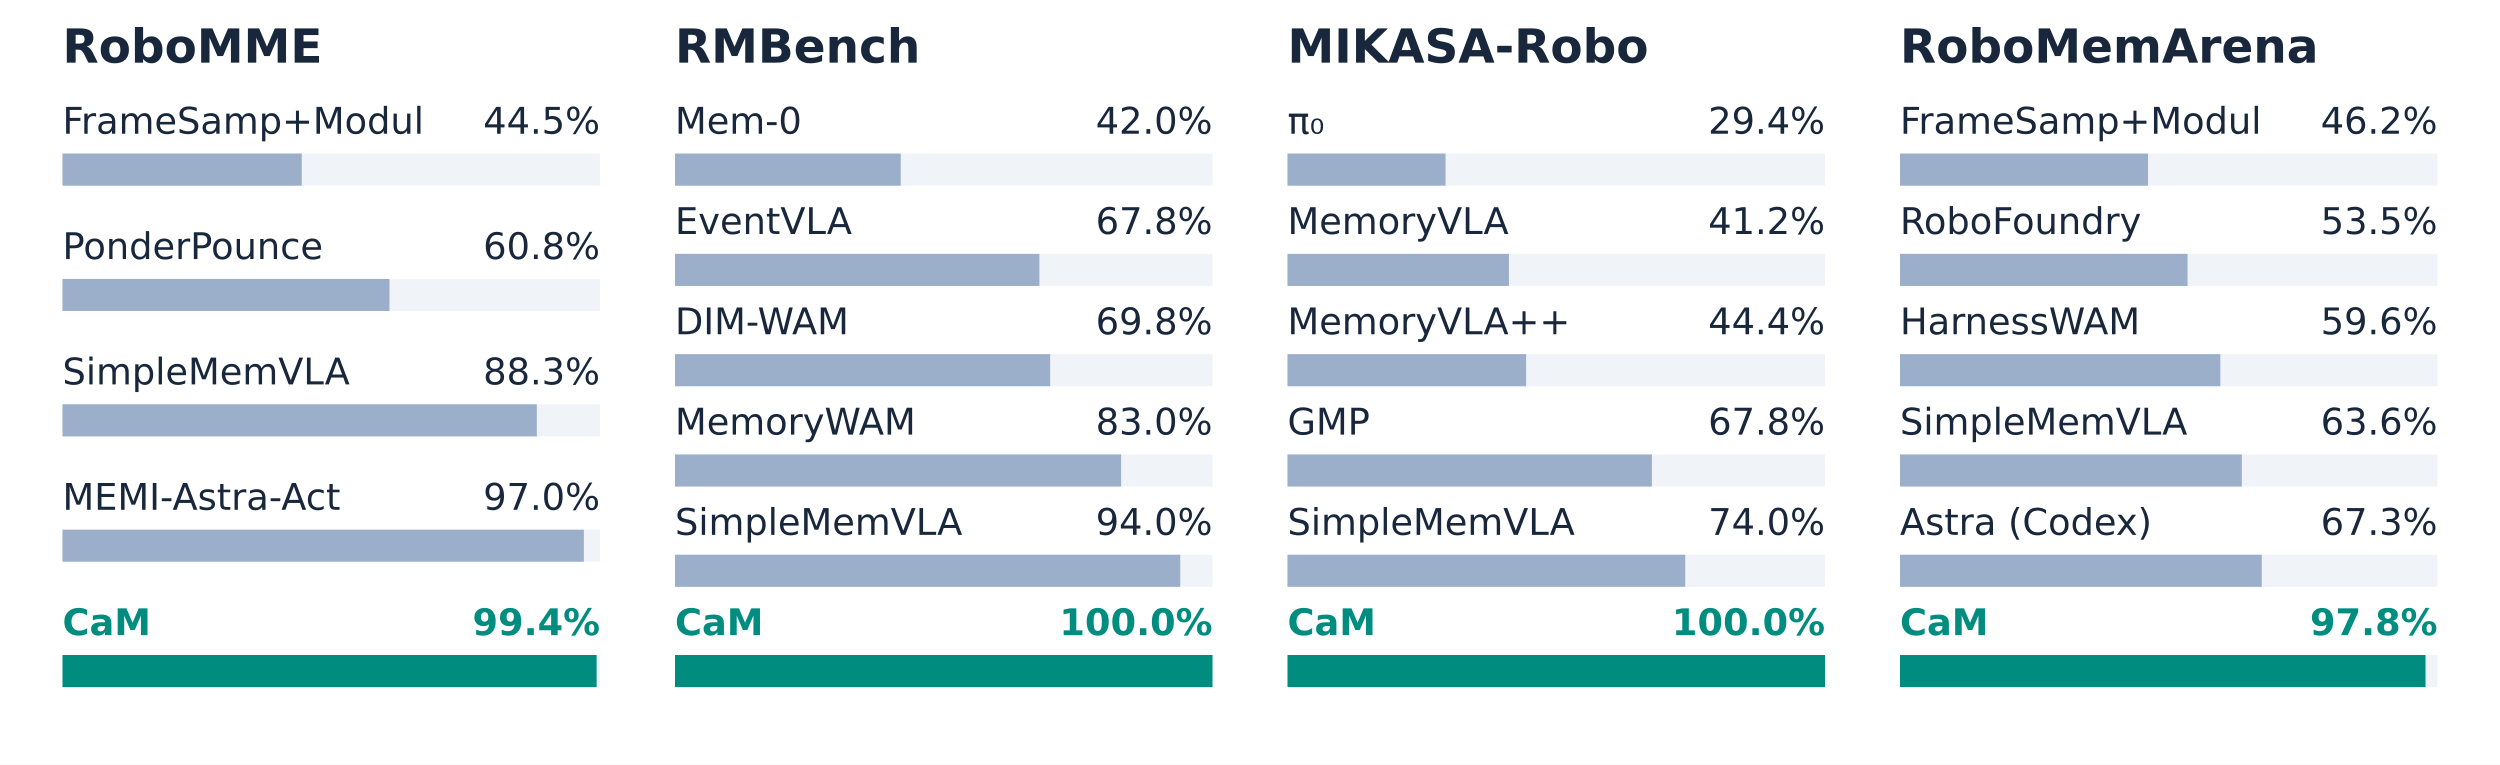
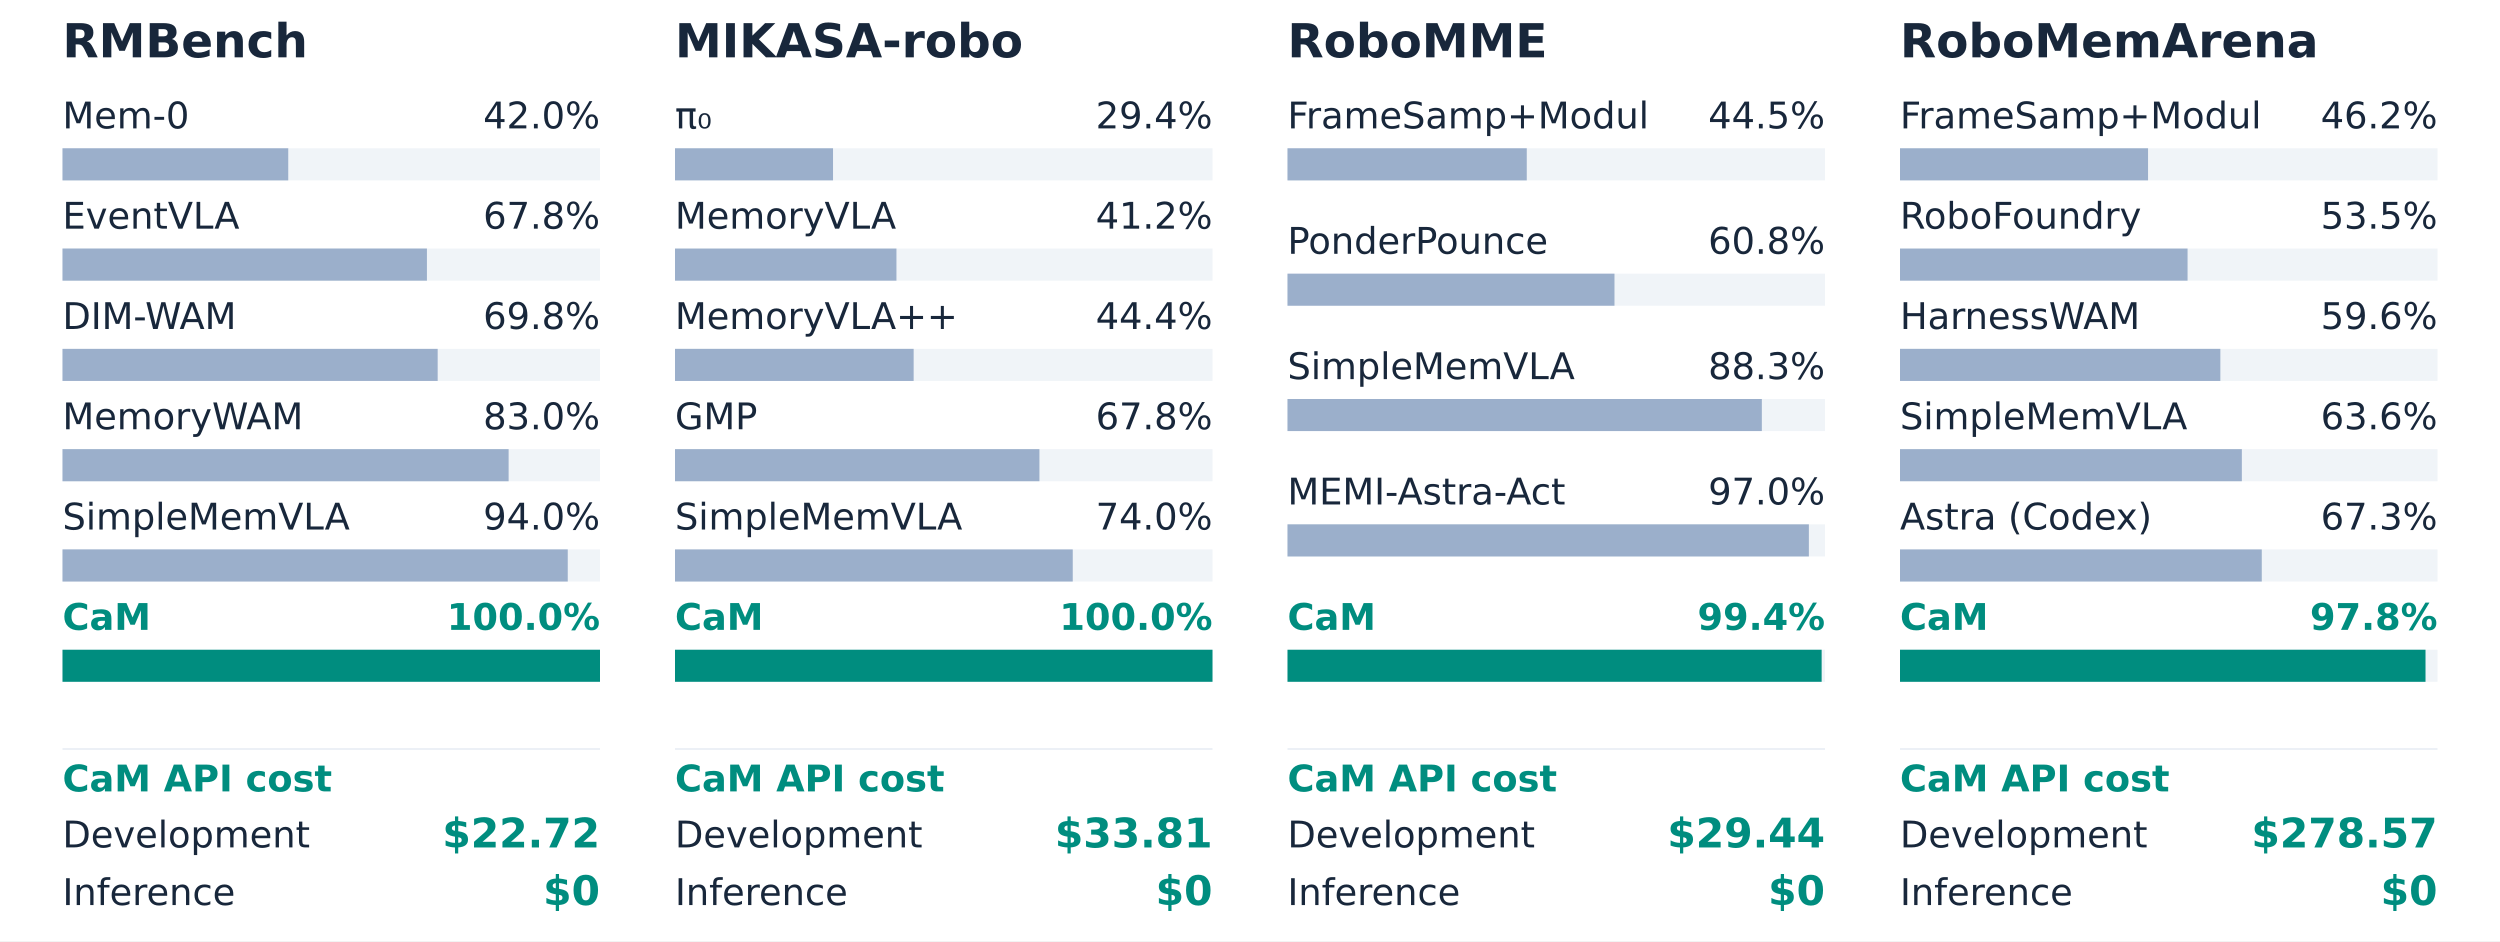
- <svg xmlns="http://www.w3.org/2000/svg" width="1224pt" height="374.4pt" viewBox="0 0 1224 374.4" version="1.1">
+ <svg xmlns="http://www.w3.org/2000/svg" width="1224pt" height="460.8pt" viewBox="0 0 1224 460.8" version="1.1">
  <defs>
    <style type="text/css">*{stroke-linejoin: round; stroke-linecap: butt}</style>
  </defs>
  <g id="figure_1">
    <g id="patch_1">
-       <path d="M 0 374.4 L 1224 374.4 L 1224 0 L 0 0 z " style="fill: #ffffff" />
+       <path d="M 0 460.8 L 1224 460.8 L 1224 0 L 0 0 z " style="fill: #ffffff" />
    </g>
    <g id="axes_1">
      <g id="patch_2">
-         <path d="M 30.6 90.899 L 293.76 90.899 L 293.76 75.187 L 30.6 75.187 z " clip-path="url(#p5bf6a9f2eb)" style="fill: #f0f4f8" />
+         <path d="M 30.6 88.307 L 293.76 88.307 L 293.76 72.595 L 30.6 72.595 z " clip-path="url(#p07fe029b68)" style="fill: #f0f4f8" />
      </g>
      <g id="patch_3">
-         <path d="M 30.6 152.276 L 293.76 152.276 L 293.76 136.564 L 30.6 136.564 z " clip-path="url(#p5bf6a9f2eb)" style="fill: #f0f4f8" />
+         <path d="M 30.6 137.409 L 293.76 137.409 L 293.76 121.697 L 30.6 121.697 z " clip-path="url(#p07fe029b68)" style="fill: #f0f4f8" />
      </g>
      <g id="patch_4">
-         <path d="M 30.6 213.654 L 293.76 213.654 L 293.76 197.941 L 30.6 197.941 z " clip-path="url(#p5bf6a9f2eb)" style="fill: #f0f4f8" />
+         <path d="M 30.6 186.511 L 293.76 186.511 L 293.76 170.798 L 30.6 170.798 z " clip-path="url(#p07fe029b68)" style="fill: #f0f4f8" />
      </g>
      <g id="patch_5">
-         <path d="M 30.6 275.031 L 293.76 275.031 L 293.76 259.318 L 30.6 259.318 z " clip-path="url(#p5bf6a9f2eb)" style="fill: #f0f4f8" />
+         <path d="M 30.6 235.612 L 293.76 235.612 L 293.76 219.9 L 30.6 219.9 z " clip-path="url(#p07fe029b68)" style="fill: #f0f4f8" />
      </g>
      <g id="patch_6">
-         <path d="M 30.6 336.408 L 293.76 336.408 L 293.76 320.695 L 30.6 320.695 z " clip-path="url(#p5bf6a9f2eb)" style="fill: #f0f4f8" />
+         <path d="M 30.6 284.714 L 293.76 284.714 L 293.76 269.001 L 30.6 269.001 z " clip-path="url(#p07fe029b68)" style="fill: #f0f4f8" />
      </g>
      <g id="patch_7">
-         <path d="M 30.6 90.899 L 147.744 90.899 L 147.744 75.187 L 30.6 75.187 z " clip-path="url(#p5bf6a9f2eb)" style="fill: #9bafcb" />
+         <path d="M 30.6 333.816 L 293.76 333.816 L 293.76 318.103 L 30.6 318.103 z " clip-path="url(#p07fe029b68)" style="fill: #f0f4f8" />
      </g>
      <g id="patch_8">
-         <path d="M 30.6 152.276 L 190.688 152.276 L 190.688 136.564 L 30.6 136.564 z " clip-path="url(#p5bf6a9f2eb)" style="fill: #9bafcb" />
+         <path d="M 30.6 88.307 L 141.127 88.307 L 141.127 72.595 L 30.6 72.595 z " clip-path="url(#p07fe029b68)" style="fill: #9bafcb" />
      </g>
      <g id="patch_9">
-         <path d="M 30.6 213.654 L 262.839 213.654 L 262.839 197.941 L 30.6 197.941 z " clip-path="url(#p5bf6a9f2eb)" style="fill: #9bafcb" />
+         <path d="M 30.6 137.409 L 209.022 137.409 L 209.022 121.697 L 30.6 121.697 z " clip-path="url(#p07fe029b68)" style="fill: #9bafcb" />
      </g>
      <g id="patch_10">
-         <path d="M 30.6 275.031 L 285.865 275.031 L 285.865 259.318 L 30.6 259.318 z " clip-path="url(#p5bf6a9f2eb)" style="fill: #9bafcb" />
+         <path d="M 30.6 186.511 L 214.286 186.511 L 214.286 170.798 L 30.6 170.798 z " clip-path="url(#p07fe029b68)" style="fill: #9bafcb" />
      </g>
      <g id="patch_11">
-         <path d="M 30.6 336.408 L 292.115 336.408 L 292.115 320.695 L 30.6 320.695 z " clip-path="url(#p5bf6a9f2eb)" style="fill: #008d7f" />
+         <path d="M 30.6 235.612 L 249.023 235.612 L 249.023 219.9 L 30.6 219.9 z " clip-path="url(#p07fe029b68)" style="fill: #9bafcb" />
+       </g>
+       <g id="patch_12">
+         <path d="M 30.6 284.714 L 277.97 284.714 L 277.97 269.001 L 30.6 269.001 z " clip-path="url(#p07fe029b68)" style="fill: #9bafcb" />
+       </g>
+       <g id="patch_13">
+         <path d="M 30.6 333.816 L 293.76 333.816 L 293.76 318.103 L 30.6 318.103 z " clip-path="url(#p07fe029b68)" style="fill: #008d7f" />
      </g>
      <g id="text_1">
-         <text style="font-size: 18px; font-family: 'DejaVu Sans'; text-anchor: start; fill: #18273b" x="30.6" y="65.461" transform="rotate(-0 30.6 65.46149)">FrameSamp+Modul</text>
+         <text style="font-size: 18px; font-family: 'DejaVu Sans'; text-anchor: start; fill: #18273b" x="30.6" y="62.869" transform="rotate(-0 30.6 62.86949)">Mem-0</text>
      </g>
      <g id="text_2">
-         <text style="font-size: 18px; font-family: 'DejaVu Sans'; text-anchor: end; fill: #18273b" x="293.76" y="65.461" transform="rotate(-0 293.76 65.46149)">44.5%</text>
+         <text style="font-size: 18px; font-family: 'DejaVu Sans'; text-anchor: end; fill: #18273b" x="293.76" y="62.869" transform="rotate(-0 293.76 62.86949)">42.0%</text>
      </g>
      <g id="text_3">
-         <text style="font-size: 18px; font-family: 'DejaVu Sans'; text-anchor: start; fill: #18273b" x="30.6" y="126.839" transform="rotate(-0 30.6 126.8385)">PonderPounce</text>
+         <text style="font-size: 18px; font-family: 'DejaVu Sans'; text-anchor: start; fill: #18273b" x="30.6" y="111.971" transform="rotate(-0 30.6 111.9711)">EventVLA</text>
      </g>
      <g id="text_4">
-         <text style="font-size: 18px; font-family: 'DejaVu Sans'; text-anchor: end; fill: #18273b" x="293.76" y="126.839" transform="rotate(-0 293.76 126.8385)">60.8%</text>
+         <text style="font-size: 18px; font-family: 'DejaVu Sans'; text-anchor: end; fill: #18273b" x="293.76" y="111.971" transform="rotate(-0 293.76 111.9711)">67.8%</text>
      </g>
      <g id="text_5">
-         <text style="font-size: 18px; font-family: 'DejaVu Sans'; text-anchor: start; fill: #18273b" x="30.6" y="188.216" transform="rotate(-0 30.6 188.2156)">SimpleMemVLA</text>
+         <text style="font-size: 18px; font-family: 'DejaVu Sans'; text-anchor: start; fill: #18273b" x="30.6" y="161.073" transform="rotate(-0 30.6 161.0728)">DIM-WAM</text>
      </g>
      <g id="text_6">
-         <text style="font-size: 18px; font-family: 'DejaVu Sans'; text-anchor: end; fill: #18273b" x="293.76" y="188.216" transform="rotate(-0 293.76 188.2156)">88.3%</text>
+         <text style="font-size: 18px; font-family: 'DejaVu Sans'; text-anchor: end; fill: #18273b" x="293.76" y="161.073" transform="rotate(-0 293.76 161.0728)">69.8%</text>
      </g>
      <g id="text_7">
-         <text style="font-size: 18px; font-family: 'DejaVu Sans'; text-anchor: start; fill: #18273b" x="30.6" y="249.593" transform="rotate(-0 30.6 249.5926)">MEMI-Astra-Act</text>
+         <text style="font-size: 18px; font-family: 'DejaVu Sans'; text-anchor: start; fill: #18273b" x="30.6" y="210.174" transform="rotate(-0 30.6 210.1744)">MemoryWAM</text>
      </g>
      <g id="text_8">
-         <text style="font-size: 18px; font-family: 'DejaVu Sans'; text-anchor: end; fill: #18273b" x="293.76" y="249.593" transform="rotate(-0 293.76 249.5926)">97.0%</text>
+         <text style="font-size: 18px; font-family: 'DejaVu Sans'; text-anchor: end; fill: #18273b" x="293.76" y="210.174" transform="rotate(-0 293.76 210.1744)">83.0%</text>
      </g>
      <g id="text_9">
-         <text style="font-weight: 700; font-size: 18px; font-family: 'DejaVu Sans'; text-anchor: start; fill: #008d7f" x="30.6" y="310.97" transform="rotate(-0 30.6 310.9697)">CaM</text>
+         <text style="font-size: 18px; font-family: 'DejaVu Sans'; text-anchor: start; fill: #18273b" x="30.6" y="259.276" transform="rotate(-0 30.6 259.276)">SimpleMemVLA</text>
      </g>
      <g id="text_10">
-         <text style="font-weight: 700; font-size: 18px; font-family: 'DejaVu Sans'; text-anchor: end; fill: #008d7f" x="293.76" y="310.97" transform="rotate(-0 293.76 310.9697)">99.4%</text>
+         <text style="font-size: 18px; font-family: 'DejaVu Sans'; text-anchor: end; fill: #18273b" x="293.76" y="259.276" transform="rotate(-0 293.76 259.276)">94.0%</text>
      </g>
      <g id="text_11">
-         <text style="font-weight: 700; font-size: 23px; font-family: 'DejaVu Sans'; text-anchor: start; fill: #18273b" x="30.6" y="30.672" transform="rotate(-0 30.6 30.672)">RoboMME</text>
+         <text style="font-weight: 700; font-size: 18px; font-family: 'DejaVu Sans'; text-anchor: start; fill: #008d7f" x="30.6" y="308.378" transform="rotate(-0 30.6 308.3777)">CaM</text>
+       </g>
+       <g id="text_12">
+         <text style="font-weight: 700; font-size: 18px; font-family: 'DejaVu Sans'; text-anchor: end; fill: #008d7f" x="293.76" y="308.378" transform="rotate(-0 293.76 308.3777)">100.0%</text>
+       </g>
+       <g id="text_13">
+         <text style="font-weight: 700; font-size: 23px; font-family: 'DejaVu Sans'; text-anchor: start; fill: #18273b" x="30.6" y="28.08" transform="rotate(-0 30.6 28.08)">RMBench</text>
      </g>
    </g>
    <g id="axes_2">
-       <g id="patch_12">
-         <path d="M 330.48 90.899 L 593.64 90.899 L 593.64 75.187 L 330.48 75.187 z " clip-path="url(#pbbed36736d)" style="fill: #f0f4f8" />
-       </g>
-       <g id="patch_13">
-         <path d="M 330.48 140.001 L 593.64 140.001 L 593.64 124.289 L 330.48 124.289 z " clip-path="url(#pbbed36736d)" style="fill: #f0f4f8" />
-       </g>
+       <g id="line2d_1">
+         <path d="M 30.6 366.336 L 293.76 366.336 " clip-path="url(#p72447cd17d)" style="fill: none; stroke: #e5ebf3; stroke-width: 1.5; stroke-linecap: square" />
+       </g>
+       <g id="text_14">
+         <text style="font-weight: 700; font-size: 18px; font-family: 'DejaVu Sans'; text-anchor: start; fill: #008d7f" x="30.6" y="387.487" transform="rotate(-0 30.6 387.4867)">CaM API cost</text>
+       </g>
+       <g id="text_15">
+         <text style="font-size: 18px; font-family: 'DejaVu Sans'; text-anchor: start; fill: #18273b" x="30.6" y="414.904" transform="rotate(-0 30.6 414.9043)">Development</text>
+       </g>
+       <g id="text_16">
+         <text style="font-weight: 700; font-size: 20px; font-family: 'DejaVu Sans'; text-anchor: end; fill: #008d7f" x="293.76" y="414.904" transform="rotate(-0 293.76 414.9043)">$22.72</text>
+       </g>
+       <g id="text_17">
+         <text style="font-size: 18px; font-family: 'DejaVu Sans'; text-anchor: start; fill: #18273b" x="30.6" y="443.105" transform="rotate(-0 30.6 443.1053)">Inference</text>
+       </g>
+       <g id="text_18">
+         <text style="font-weight: 700; font-size: 20px; font-family: 'DejaVu Sans'; text-anchor: end; fill: #008d7f" x="293.76" y="443.105" transform="rotate(-0 293.76 443.1053)">$0</text>
+       </g>
+     </g>
+     <g id="axes_3">
      <g id="patch_14">
-         <path d="M 330.48 189.103 L 593.64 189.103 L 593.64 173.39 L 330.48 173.39 z " clip-path="url(#pbbed36736d)" style="fill: #f0f4f8" />
+         <path d="M 330.48 88.307 L 593.64 88.307 L 593.64 72.595 L 330.48 72.595 z " clip-path="url(#pb1156ae14e)" style="fill: #f0f4f8" />
      </g>
      <g id="patch_15">
-         <path d="M 330.48 238.204 L 593.64 238.204 L 593.64 222.492 L 330.48 222.492 z " clip-path="url(#pbbed36736d)" style="fill: #f0f4f8" />
+         <path d="M 330.48 137.409 L 593.64 137.409 L 593.64 121.697 L 330.48 121.697 z " clip-path="url(#pb1156ae14e)" style="fill: #f0f4f8" />
      </g>
      <g id="patch_16">
-         <path d="M 330.48 287.306 L 593.64 287.306 L 593.64 271.593 L 330.48 271.593 z " clip-path="url(#pbbed36736d)" style="fill: #f0f4f8" />
+         <path d="M 330.48 186.511 L 593.64 186.511 L 593.64 170.798 L 330.48 170.798 z " clip-path="url(#pb1156ae14e)" style="fill: #f0f4f8" />
      </g>
      <g id="patch_17">
-         <path d="M 330.48 336.408 L 593.64 336.408 L 593.64 320.695 L 330.48 320.695 z " clip-path="url(#pbbed36736d)" style="fill: #f0f4f8" />
+         <path d="M 330.48 235.612 L 593.64 235.612 L 593.64 219.9 L 330.48 219.9 z " clip-path="url(#pb1156ae14e)" style="fill: #f0f4f8" />
      </g>
      <g id="patch_18">
-         <path d="M 330.48 90.899 L 441.007 90.899 L 441.007 75.187 L 330.48 75.187 z " clip-path="url(#pbbed36736d)" style="fill: #9bafcb" />
+         <path d="M 330.48 284.714 L 593.64 284.714 L 593.64 269.001 L 330.48 269.001 z " clip-path="url(#pb1156ae14e)" style="fill: #f0f4f8" />
      </g>
      <g id="patch_19">
-         <path d="M 330.48 140.001 L 508.902 140.001 L 508.902 124.289 L 330.48 124.289 z " clip-path="url(#pbbed36736d)" style="fill: #9bafcb" />
+         <path d="M 330.48 333.816 L 593.64 333.816 L 593.64 318.103 L 330.48 318.103 z " clip-path="url(#pb1156ae14e)" style="fill: #f0f4f8" />
      </g>
      <g id="patch_20">
-         <path d="M 330.48 189.103 L 514.166 189.103 L 514.166 173.39 L 330.48 173.39 z " clip-path="url(#pbbed36736d)" style="fill: #9bafcb" />
+         <path d="M 330.48 88.307 L 407.849 88.307 L 407.849 72.595 L 330.48 72.595 z " clip-path="url(#pb1156ae14e)" style="fill: #9bafcb" />
      </g>
      <g id="patch_21">
-         <path d="M 330.48 238.204 L 548.903 238.204 L 548.903 222.492 L 330.48 222.492 z " clip-path="url(#pbbed36736d)" style="fill: #9bafcb" />
+         <path d="M 330.48 137.409 L 438.902 137.409 L 438.902 121.697 L 330.48 121.697 z " clip-path="url(#pb1156ae14e)" style="fill: #9bafcb" />
      </g>
      <g id="patch_22">
-         <path d="M 330.48 287.306 L 577.85 287.306 L 577.85 271.593 L 330.48 271.593 z " clip-path="url(#pbbed36736d)" style="fill: #9bafcb" />
+         <path d="M 330.48 186.511 L 447.323 186.511 L 447.323 170.798 L 330.48 170.798 z " clip-path="url(#pb1156ae14e)" style="fill: #9bafcb" />
      </g>
      <g id="patch_23">
-         <path d="M 330.48 336.408 L 593.64 336.408 L 593.64 320.695 L 330.48 320.695 z " clip-path="url(#pbbed36736d)" style="fill: #008d7f" />
-       </g>
-       <g id="text_12">
-         <text style="font-size: 18px; font-family: 'DejaVu Sans'; text-anchor: start; fill: #18273b" x="330.48" y="65.461" transform="rotate(-0 330.48 65.46149)">Mem-0</text>
-       </g>
-       <g id="text_13">
-         <text style="font-size: 18px; font-family: 'DejaVu Sans'; text-anchor: end; fill: #18273b" x="593.64" y="65.461" transform="rotate(-0 593.64 65.46149)">42.0%</text>
-       </g>
-       <g id="text_14">
-         <text style="font-size: 18px; font-family: 'DejaVu Sans'; text-anchor: start; fill: #18273b" x="330.48" y="114.563" transform="rotate(-0 330.48 114.5631)">EventVLA</text>
-       </g>
-       <g id="text_15">
-         <text style="font-size: 18px; font-family: 'DejaVu Sans'; text-anchor: end; fill: #18273b" x="593.64" y="114.563" transform="rotate(-0 593.64 114.5631)">67.8%</text>
-       </g>
-       <g id="text_16">
-         <text style="font-size: 18px; font-family: 'DejaVu Sans'; text-anchor: start; fill: #18273b" x="330.48" y="163.665" transform="rotate(-0 330.48 163.6648)">DIM-WAM</text>
-       </g>
-       <g id="text_17">
-         <text style="font-size: 18px; font-family: 'DejaVu Sans'; text-anchor: end; fill: #18273b" x="593.64" y="163.665" transform="rotate(-0 593.64 163.6648)">69.8%</text>
-       </g>
-       <g id="text_18">
-         <text style="font-size: 18px; font-family: 'DejaVu Sans'; text-anchor: start; fill: #18273b" x="330.48" y="212.766" transform="rotate(-0 330.48 212.7664)">MemoryWAM</text>
+         <path d="M 330.48 235.612 L 508.902 235.612 L 508.902 219.9 L 330.48 219.9 z " clip-path="url(#pb1156ae14e)" style="fill: #9bafcb" />
+       </g>
+       <g id="patch_24">
+         <path d="M 330.48 284.714 L 525.218 284.714 L 525.218 269.001 L 330.48 269.001 z " clip-path="url(#pb1156ae14e)" style="fill: #9bafcb" />
+       </g>
+       <g id="patch_25">
+         <path d="M 330.48 333.816 L 593.64 333.816 L 593.64 318.103 L 330.48 318.103 z " clip-path="url(#pb1156ae14e)" style="fill: #008d7f" />
      </g>
      <g id="text_19">
-         <text style="font-size: 18px; font-family: 'DejaVu Sans'; text-anchor: end; fill: #18273b" x="593.64" y="212.766" transform="rotate(-0 593.64 212.7664)">83.0%</text>
+         <text style="font-size: 18px; font-family: 'DejaVu Sans'; text-anchor: start; fill: #18273b" x="330.48" y="62.869" transform="rotate(-0 330.48 62.86949)">π₀</text>
      </g>
      <g id="text_20">
-         <text style="font-size: 18px; font-family: 'DejaVu Sans'; text-anchor: start; fill: #18273b" x="330.48" y="261.868" transform="rotate(-0 330.48 261.868)">SimpleMemVLA</text>
+         <text style="font-size: 18px; font-family: 'DejaVu Sans'; text-anchor: end; fill: #18273b" x="593.64" y="62.869" transform="rotate(-0 593.64 62.86949)">29.4%</text>
      </g>
      <g id="text_21">
-         <text style="font-size: 18px; font-family: 'DejaVu Sans'; text-anchor: end; fill: #18273b" x="593.64" y="261.868" transform="rotate(-0 593.64 261.868)">94.0%</text>
+         <text style="font-size: 18px; font-family: 'DejaVu Sans'; text-anchor: start; fill: #18273b" x="330.48" y="111.971" transform="rotate(-0 330.48 111.9711)">MemoryVLA</text>
      </g>
      <g id="text_22">
-         <text style="font-weight: 700; font-size: 18px; font-family: 'DejaVu Sans'; text-anchor: start; fill: #008d7f" x="330.48" y="310.97" transform="rotate(-0 330.48 310.9697)">CaM</text>
+         <text style="font-size: 18px; font-family: 'DejaVu Sans'; text-anchor: end; fill: #18273b" x="593.64" y="111.971" transform="rotate(-0 593.64 111.9711)">41.2%</text>
      </g>
      <g id="text_23">
-         <text style="font-weight: 700; font-size: 18px; font-family: 'DejaVu Sans'; text-anchor: end; fill: #008d7f" x="593.64" y="310.97" transform="rotate(-0 593.64 310.9697)">100.0%</text>
+         <text style="font-size: 18px; font-family: 'DejaVu Sans'; text-anchor: start; fill: #18273b" x="330.48" y="161.073" transform="rotate(-0 330.48 161.0728)">MemoryVLA++</text>
      </g>
      <g id="text_24">
-         <text style="font-weight: 700; font-size: 23px; font-family: 'DejaVu Sans'; text-anchor: start; fill: #18273b" x="330.48" y="30.672" transform="rotate(-0 330.48 30.672)">RMBench</text>
-       </g>
-     </g>
-     <g id="axes_3">
-       <g id="patch_24">
-         <path d="M 630.36 90.899 L 893.52 90.899 L 893.52 75.187 L 630.36 75.187 z " clip-path="url(#p13d2c39199)" style="fill: #f0f4f8" />
-       </g>
-       <g id="patch_25">
-         <path d="M 630.36 140.001 L 893.52 140.001 L 893.52 124.289 L 630.36 124.289 z " clip-path="url(#p13d2c39199)" style="fill: #f0f4f8" />
-       </g>
+         <text style="font-size: 18px; font-family: 'DejaVu Sans'; text-anchor: end; fill: #18273b" x="593.64" y="161.073" transform="rotate(-0 593.64 161.0728)">44.4%</text>
+       </g>
+       <g id="text_25">
+         <text style="font-size: 18px; font-family: 'DejaVu Sans'; text-anchor: start; fill: #18273b" x="330.48" y="210.174" transform="rotate(-0 330.48 210.1744)">GMP</text>
+       </g>
+       <g id="text_26">
+         <text style="font-size: 18px; font-family: 'DejaVu Sans'; text-anchor: end; fill: #18273b" x="593.64" y="210.174" transform="rotate(-0 593.64 210.1744)">67.8%</text>
+       </g>
+       <g id="text_27">
+         <text style="font-size: 18px; font-family: 'DejaVu Sans'; text-anchor: start; fill: #18273b" x="330.48" y="259.276" transform="rotate(-0 330.48 259.276)">SimpleMemVLA</text>
+       </g>
+       <g id="text_28">
+         <text style="font-size: 18px; font-family: 'DejaVu Sans'; text-anchor: end; fill: #18273b" x="593.64" y="259.276" transform="rotate(-0 593.64 259.276)">74.0%</text>
+       </g>
+       <g id="text_29">
+         <text style="font-weight: 700; font-size: 18px; font-family: 'DejaVu Sans'; text-anchor: start; fill: #008d7f" x="330.48" y="308.378" transform="rotate(-0 330.48 308.3777)">CaM</text>
+       </g>
+       <g id="text_30">
+         <text style="font-weight: 700; font-size: 18px; font-family: 'DejaVu Sans'; text-anchor: end; fill: #008d7f" x="593.64" y="308.378" transform="rotate(-0 593.64 308.3777)">100.0%</text>
+       </g>
+       <g id="text_31">
+         <text style="font-weight: 700; font-size: 23px; font-family: 'DejaVu Sans'; text-anchor: start; fill: #18273b" x="330.48" y="28.08" transform="rotate(-0 330.48 28.08)">MIKASA-robo</text>
+       </g>
+     </g>
+     <g id="axes_4">
+       <g id="line2d_2">
+         <path d="M 330.48 366.336 L 593.64 366.336 " clip-path="url(#p1a639425ba)" style="fill: none; stroke: #e5ebf3; stroke-width: 1.5; stroke-linecap: square" />
+       </g>
+       <g id="text_32">
+         <text style="font-weight: 700; font-size: 18px; font-family: 'DejaVu Sans'; text-anchor: start; fill: #008d7f" x="330.48" y="387.487" transform="rotate(-0 330.48 387.4867)">CaM API cost</text>
+       </g>
+       <g id="text_33">
+         <text style="font-size: 18px; font-family: 'DejaVu Sans'; text-anchor: start; fill: #18273b" x="330.48" y="414.904" transform="rotate(-0 330.48 414.9043)">Development</text>
+       </g>
+       <g id="text_34">
+         <text style="font-weight: 700; font-size: 20px; font-family: 'DejaVu Sans'; text-anchor: end; fill: #008d7f" x="593.64" y="414.904" transform="rotate(-0 593.64 414.9043)">$33.81</text>
+       </g>
+       <g id="text_35">
+         <text style="font-size: 18px; font-family: 'DejaVu Sans'; text-anchor: start; fill: #18273b" x="330.48" y="443.105" transform="rotate(-0 330.48 443.1053)">Inference</text>
+       </g>
+       <g id="text_36">
+         <text style="font-weight: 700; font-size: 20px; font-family: 'DejaVu Sans'; text-anchor: end; fill: #008d7f" x="593.64" y="443.105" transform="rotate(-0 593.64 443.1053)">$0</text>
+       </g>
+     </g>
+     <g id="axes_5">
      <g id="patch_26">
-         <path d="M 630.36 189.103 L 893.52 189.103 L 893.52 173.39 L 630.36 173.39 z " clip-path="url(#p13d2c39199)" style="fill: #f0f4f8" />
+         <path d="M 630.36 88.307 L 893.52 88.307 L 893.52 72.595 L 630.36 72.595 z " clip-path="url(#p512f110ab2)" style="fill: #f0f4f8" />
      </g>
      <g id="patch_27">
-         <path d="M 630.36 238.204 L 893.52 238.204 L 893.52 222.492 L 630.36 222.492 z " clip-path="url(#p13d2c39199)" style="fill: #f0f4f8" />
+         <path d="M 630.36 149.684 L 893.52 149.684 L 893.52 133.972 L 630.36 133.972 z " clip-path="url(#p512f110ab2)" style="fill: #f0f4f8" />
      </g>
      <g id="patch_28">
-         <path d="M 630.36 287.306 L 893.52 287.306 L 893.52 271.593 L 630.36 271.593 z " clip-path="url(#p13d2c39199)" style="fill: #f0f4f8" />
+         <path d="M 630.36 211.062 L 893.52 211.062 L 893.52 195.349 L 630.36 195.349 z " clip-path="url(#p512f110ab2)" style="fill: #f0f4f8" />
      </g>
      <g id="patch_29">
-         <path d="M 630.36 336.408 L 893.52 336.408 L 893.52 320.695 L 630.36 320.695 z " clip-path="url(#p13d2c39199)" style="fill: #f0f4f8" />
+         <path d="M 630.36 272.439 L 893.52 272.439 L 893.52 256.726 L 630.36 256.726 z " clip-path="url(#p512f110ab2)" style="fill: #f0f4f8" />
      </g>
      <g id="patch_30">
-         <path d="M 630.36 90.899 L 707.729 90.899 L 707.729 75.187 L 630.36 75.187 z " clip-path="url(#p13d2c39199)" style="fill: #9bafcb" />
+         <path d="M 630.36 333.816 L 893.52 333.816 L 893.52 318.103 L 630.36 318.103 z " clip-path="url(#p512f110ab2)" style="fill: #f0f4f8" />
      </g>
      <g id="patch_31">
-         <path d="M 630.36 140.001 L 738.782 140.001 L 738.782 124.289 L 630.36 124.289 z " clip-path="url(#p13d2c39199)" style="fill: #9bafcb" />
+         <path d="M 630.36 88.307 L 747.504 88.307 L 747.504 72.595 L 630.36 72.595 z " clip-path="url(#p512f110ab2)" style="fill: #9bafcb" />
      </g>
      <g id="patch_32">
-         <path d="M 630.36 189.103 L 747.203 189.103 L 747.203 173.39 L 630.36 173.39 z " clip-path="url(#p13d2c39199)" style="fill: #9bafcb" />
+         <path d="M 630.36 149.684 L 790.448 149.684 L 790.448 133.972 L 630.36 133.972 z " clip-path="url(#p512f110ab2)" style="fill: #9bafcb" />
      </g>
      <g id="patch_33">
-         <path d="M 630.36 238.204 L 808.782 238.204 L 808.782 222.492 L 630.36 222.492 z " clip-path="url(#p13d2c39199)" style="fill: #9bafcb" />
+         <path d="M 630.36 211.062 L 862.599 211.062 L 862.599 195.349 L 630.36 195.349 z " clip-path="url(#p512f110ab2)" style="fill: #9bafcb" />
      </g>
      <g id="patch_34">
-         <path d="M 630.36 287.306 L 825.098 287.306 L 825.098 271.593 L 630.36 271.593 z " clip-path="url(#p13d2c39199)" style="fill: #9bafcb" />
+         <path d="M 630.36 272.439 L 885.625 272.439 L 885.625 256.726 L 630.36 256.726 z " clip-path="url(#p512f110ab2)" style="fill: #9bafcb" />
      </g>
      <g id="patch_35">
-         <path d="M 630.36 336.408 L 893.52 336.408 L 893.52 320.695 L 630.36 320.695 z " clip-path="url(#p13d2c39199)" style="fill: #008d7f" />
-       </g>
-       <g id="text_25">
-         <text style="font-size: 18px; font-family: 'DejaVu Sans'; text-anchor: start; fill: #18273b" x="630.36" y="65.461" transform="rotate(-0 630.36 65.46149)">π₀</text>
-       </g>
-       <g id="text_26">
-         <text style="font-size: 18px; font-family: 'DejaVu Sans'; text-anchor: end; fill: #18273b" x="893.52" y="65.461" transform="rotate(-0 893.52 65.46149)">29.4%</text>
-       </g>
-       <g id="text_27">
-         <text style="font-size: 18px; font-family: 'DejaVu Sans'; text-anchor: start; fill: #18273b" x="630.36" y="114.563" transform="rotate(-0 630.36 114.5631)">MemoryVLA</text>
-       </g>
-       <g id="text_28">
-         <text style="font-size: 18px; font-family: 'DejaVu Sans'; text-anchor: end; fill: #18273b" x="893.52" y="114.563" transform="rotate(-0 893.52 114.5631)">41.2%</text>
-       </g>
-       <g id="text_29">
-         <text style="font-size: 18px; font-family: 'DejaVu Sans'; text-anchor: start; fill: #18273b" x="630.36" y="163.665" transform="rotate(-0 630.36 163.6648)">MemoryVLA++</text>
-       </g>
-       <g id="text_30">
-         <text style="font-size: 18px; font-family: 'DejaVu Sans'; text-anchor: end; fill: #18273b" x="893.52" y="163.665" transform="rotate(-0 893.52 163.6648)">44.4%</text>
-       </g>
-       <g id="text_31">
-         <text style="font-size: 18px; font-family: 'DejaVu Sans'; text-anchor: start; fill: #18273b" x="630.36" y="212.766" transform="rotate(-0 630.36 212.7664)">GMP</text>
-       </g>
-       <g id="text_32">
-         <text style="font-size: 18px; font-family: 'DejaVu Sans'; text-anchor: end; fill: #18273b" x="893.52" y="212.766" transform="rotate(-0 893.52 212.7664)">67.8%</text>
-       </g>
-       <g id="text_33">
-         <text style="font-size: 18px; font-family: 'DejaVu Sans'; text-anchor: start; fill: #18273b" x="630.36" y="261.868" transform="rotate(-0 630.36 261.868)">SimpleMemVLA</text>
-       </g>
-       <g id="text_34">
-         <text style="font-size: 18px; font-family: 'DejaVu Sans'; text-anchor: end; fill: #18273b" x="893.52" y="261.868" transform="rotate(-0 893.52 261.868)">74.0%</text>
-       </g>
-       <g id="text_35">
-         <text style="font-weight: 700; font-size: 18px; font-family: 'DejaVu Sans'; text-anchor: start; fill: #008d7f" x="630.36" y="310.97" transform="rotate(-0 630.36 310.9697)">CaM</text>
-       </g>
-       <g id="text_36">
-         <text style="font-weight: 700; font-size: 18px; font-family: 'DejaVu Sans'; text-anchor: end; fill: #008d7f" x="893.52" y="310.97" transform="rotate(-0 893.52 310.9697)">100.0%</text>
+         <path d="M 630.36 333.816 L 891.875 333.816 L 891.875 318.103 L 630.36 318.103 z " clip-path="url(#p512f110ab2)" style="fill: #008d7f" />
      </g>
      <g id="text_37">
-         <text style="font-weight: 700; font-size: 23px; font-family: 'DejaVu Sans'; text-anchor: start; fill: #18273b" x="630.36" y="30.672" transform="rotate(-0 630.36 30.672)">MIKASA-Robo</text>
-       </g>
-     </g>
-     <g id="axes_4">
+         <text style="font-size: 18px; font-family: 'DejaVu Sans'; text-anchor: start; fill: #18273b" x="630.36" y="62.869" transform="rotate(-0 630.36 62.86949)">FrameSamp+Modul</text>
+       </g>
+       <g id="text_38">
+         <text style="font-size: 18px; font-family: 'DejaVu Sans'; text-anchor: end; fill: #18273b" x="893.52" y="62.869" transform="rotate(-0 893.52 62.86949)">44.5%</text>
+       </g>
+       <g id="text_39">
+         <text style="font-size: 18px; font-family: 'DejaVu Sans'; text-anchor: start; fill: #18273b" x="630.36" y="124.247" transform="rotate(-0 630.36 124.2465)">PonderPounce</text>
+       </g>
+       <g id="text_40">
+         <text style="font-size: 18px; font-family: 'DejaVu Sans'; text-anchor: end; fill: #18273b" x="893.52" y="124.247" transform="rotate(-0 893.52 124.2465)">60.8%</text>
+       </g>
+       <g id="text_41">
+         <text style="font-size: 18px; font-family: 'DejaVu Sans'; text-anchor: start; fill: #18273b" x="630.36" y="185.624" transform="rotate(-0 630.36 185.6236)">SimpleMemVLA</text>
+       </g>
+       <g id="text_42">
+         <text style="font-size: 18px; font-family: 'DejaVu Sans'; text-anchor: end; fill: #18273b" x="893.52" y="185.624" transform="rotate(-0 893.52 185.6236)">88.3%</text>
+       </g>
+       <g id="text_43">
+         <text style="font-size: 18px; font-family: 'DejaVu Sans'; text-anchor: start; fill: #18273b" x="630.36" y="247.001" transform="rotate(-0 630.36 247.0006)">MEMI-Astra-Act</text>
+       </g>
+       <g id="text_44">
+         <text style="font-size: 18px; font-family: 'DejaVu Sans'; text-anchor: end; fill: #18273b" x="893.52" y="247.001" transform="rotate(-0 893.52 247.0006)">97.0%</text>
+       </g>
+       <g id="text_45">
+         <text style="font-weight: 700; font-size: 18px; font-family: 'DejaVu Sans'; text-anchor: start; fill: #008d7f" x="630.36" y="308.378" transform="rotate(-0 630.36 308.3777)">CaM</text>
+       </g>
+       <g id="text_46">
+         <text style="font-weight: 700; font-size: 18px; font-family: 'DejaVu Sans'; text-anchor: end; fill: #008d7f" x="893.52" y="308.378" transform="rotate(-0 893.52 308.3777)">99.4%</text>
+       </g>
+       <g id="text_47">
+         <text style="font-weight: 700; font-size: 23px; font-family: 'DejaVu Sans'; text-anchor: start; fill: #18273b" x="630.36" y="28.08" transform="rotate(-0 630.36 28.08)">RoboMME</text>
+       </g>
+     </g>
+     <g id="axes_6">
+       <g id="line2d_3">
+         <path d="M 630.36 366.336 L 893.52 366.336 " clip-path="url(#p6215723b63)" style="fill: none; stroke: #e5ebf3; stroke-width: 1.5; stroke-linecap: square" />
+       </g>
+       <g id="text_48">
+         <text style="font-weight: 700; font-size: 18px; font-family: 'DejaVu Sans'; text-anchor: start; fill: #008d7f" x="630.36" y="387.487" transform="rotate(-0 630.36 387.4867)">CaM API cost</text>
+       </g>
+       <g id="text_49">
+         <text style="font-size: 18px; font-family: 'DejaVu Sans'; text-anchor: start; fill: #18273b" x="630.36" y="414.904" transform="rotate(-0 630.36 414.9043)">Development</text>
+       </g>
+       <g id="text_50">
+         <text style="font-weight: 700; font-size: 20px; font-family: 'DejaVu Sans'; text-anchor: end; fill: #008d7f" x="893.52" y="414.904" transform="rotate(-0 893.52 414.9043)">$29.44</text>
+       </g>
+       <g id="text_51">
+         <text style="font-size: 18px; font-family: 'DejaVu Sans'; text-anchor: start; fill: #18273b" x="630.36" y="443.105" transform="rotate(-0 630.36 443.1053)">Inference</text>
+       </g>
+       <g id="text_52">
+         <text style="font-weight: 700; font-size: 20px; font-family: 'DejaVu Sans'; text-anchor: end; fill: #008d7f" x="893.52" y="443.105" transform="rotate(-0 893.52 443.1053)">$0</text>
+       </g>
+     </g>
+     <g id="axes_7">
      <g id="patch_36">
-         <path d="M 930.24 90.899 L 1193.4 90.899 L 1193.4 75.187 L 930.24 75.187 z " clip-path="url(#pb7491d4dff)" style="fill: #f0f4f8" />
+         <path d="M 930.24 88.307 L 1193.4 88.307 L 1193.4 72.595 L 930.24 72.595 z " clip-path="url(#p46e18f11d5)" style="fill: #f0f4f8" />
      </g>
      <g id="patch_37">
-         <path d="M 930.24 140.001 L 1193.4 140.001 L 1193.4 124.289 L 930.24 124.289 z " clip-path="url(#pb7491d4dff)" style="fill: #f0f4f8" />
+         <path d="M 930.24 137.409 L 1193.4 137.409 L 1193.4 121.697 L 930.24 121.697 z " clip-path="url(#p46e18f11d5)" style="fill: #f0f4f8" />
      </g>
      <g id="patch_38">
-         <path d="M 930.24 189.103 L 1193.4 189.103 L 1193.4 173.39 L 930.24 173.39 z " clip-path="url(#pb7491d4dff)" style="fill: #f0f4f8" />
+         <path d="M 930.24 186.511 L 1193.4 186.511 L 1193.4 170.798 L 930.24 170.798 z " clip-path="url(#p46e18f11d5)" style="fill: #f0f4f8" />
      </g>
      <g id="patch_39">
-         <path d="M 930.24 238.204 L 1193.4 238.204 L 1193.4 222.492 L 930.24 222.492 z " clip-path="url(#pb7491d4dff)" style="fill: #f0f4f8" />
+         <path d="M 930.24 235.612 L 1193.4 235.612 L 1193.4 219.9 L 930.24 219.9 z " clip-path="url(#p46e18f11d5)" style="fill: #f0f4f8" />
      </g>
      <g id="patch_40">
-         <path d="M 930.24 287.306 L 1193.4 287.306 L 1193.4 271.593 L 930.24 271.593 z " clip-path="url(#pb7491d4dff)" style="fill: #f0f4f8" />
+         <path d="M 930.24 284.714 L 1193.4 284.714 L 1193.4 269.001 L 930.24 269.001 z " clip-path="url(#p46e18f11d5)" style="fill: #f0f4f8" />
      </g>
      <g id="patch_41">
-         <path d="M 930.24 336.408 L 1193.4 336.408 L 1193.4 320.695 L 930.24 320.695 z " clip-path="url(#pb7491d4dff)" style="fill: #f0f4f8" />
+         <path d="M 930.24 333.816 L 1193.4 333.816 L 1193.4 318.103 L 930.24 318.103 z " clip-path="url(#p46e18f11d5)" style="fill: #f0f4f8" />
      </g>
      <g id="patch_42">
-         <path d="M 930.24 90.899 L 1051.688 90.899 L 1051.688 75.187 L 930.24 75.187 z " clip-path="url(#pb7491d4dff)" style="fill: #9bafcb" />
+         <path d="M 930.24 88.307 L 1051.688 88.307 L 1051.688 72.595 L 930.24 72.595 z " clip-path="url(#p46e18f11d5)" style="fill: #9bafcb" />
      </g>
      <g id="patch_43">
-         <path d="M 930.24 140.001 L 1071.031 140.001 L 1071.031 124.289 L 930.24 124.289 z " clip-path="url(#pb7491d4dff)" style="fill: #9bafcb" />
+         <path d="M 930.24 137.409 L 1071.031 137.409 L 1071.031 121.697 L 930.24 121.697 z " clip-path="url(#p46e18f11d5)" style="fill: #9bafcb" />
      </g>
      <g id="patch_44">
-         <path d="M 930.24 189.103 L 1087.083 189.103 L 1087.083 173.39 L 930.24 173.39 z " clip-path="url(#pb7491d4dff)" style="fill: #9bafcb" />
+         <path d="M 930.24 186.511 L 1087.083 186.511 L 1087.083 170.798 L 930.24 170.798 z " clip-path="url(#p46e18f11d5)" style="fill: #9bafcb" />
      </g>
      <g id="patch_45">
-         <path d="M 930.24 238.204 L 1097.61 238.204 L 1097.61 222.492 L 930.24 222.492 z " clip-path="url(#pb7491d4dff)" style="fill: #9bafcb" />
+         <path d="M 930.24 235.612 L 1097.61 235.612 L 1097.61 219.9 L 930.24 219.9 z " clip-path="url(#p46e18f11d5)" style="fill: #9bafcb" />
      </g>
      <g id="patch_46">
-         <path d="M 930.24 287.306 L 1107.367 287.306 L 1107.367 271.593 L 930.24 271.593 z " clip-path="url(#pb7491d4dff)" style="fill: #9bafcb" />
+         <path d="M 930.24 284.714 L 1107.367 284.714 L 1107.367 269.001 L 930.24 269.001 z " clip-path="url(#p46e18f11d5)" style="fill: #9bafcb" />
      </g>
      <g id="patch_47">
-         <path d="M 930.24 336.408 L 1187.53 336.408 L 1187.53 320.695 L 930.24 320.695 z " clip-path="url(#pb7491d4dff)" style="fill: #008d7f" />
-       </g>
-       <g id="text_38">
-         <text style="font-size: 18px; font-family: 'DejaVu Sans'; text-anchor: start; fill: #18273b" x="930.24" y="65.461" transform="rotate(-0 930.24 65.46149)">FrameSamp+Modul</text>
-       </g>
-       <g id="text_39">
-         <text style="font-size: 18px; font-family: 'DejaVu Sans'; text-anchor: end; fill: #18273b" x="1193.4" y="65.461" transform="rotate(-0 1193.4 65.46149)">46.2%</text>
-       </g>
-       <g id="text_40">
-         <text style="font-size: 18px; font-family: 'DejaVu Sans'; text-anchor: start; fill: #18273b" x="930.24" y="114.563" transform="rotate(-0 930.24 114.5631)">RoboFoundry</text>
-       </g>
-       <g id="text_41">
-         <text style="font-size: 18px; font-family: 'DejaVu Sans'; text-anchor: end; fill: #18273b" x="1193.4" y="114.563" transform="rotate(-0 1193.4 114.5631)">53.5%</text>
-       </g>
-       <g id="text_42">
-         <text style="font-size: 18px; font-family: 'DejaVu Sans'; text-anchor: start; fill: #18273b" x="930.24" y="163.665" transform="rotate(-0 930.24 163.6648)">HarnessWAM</text>
-       </g>
-       <g id="text_43">
-         <text style="font-size: 18px; font-family: 'DejaVu Sans'; text-anchor: end; fill: #18273b" x="1193.4" y="163.665" transform="rotate(-0 1193.4 163.6648)">59.6%</text>
-       </g>
-       <g id="text_44">
-         <text style="font-size: 18px; font-family: 'DejaVu Sans'; text-anchor: start; fill: #18273b" x="930.24" y="212.766" transform="rotate(-0 930.24 212.7664)">SimpleMemVLA</text>
-       </g>
-       <g id="text_45">
-         <text style="font-size: 18px; font-family: 'DejaVu Sans'; text-anchor: end; fill: #18273b" x="1193.4" y="212.766" transform="rotate(-0 1193.4 212.7664)">63.6%</text>
-       </g>
-       <g id="text_46">
-         <text style="font-size: 18px; font-family: 'DejaVu Sans'; text-anchor: start; fill: #18273b" x="930.24" y="261.868" transform="rotate(-0 930.24 261.868)">Astra (Codex)</text>
-       </g>
-       <g id="text_47">
-         <text style="font-size: 18px; font-family: 'DejaVu Sans'; text-anchor: end; fill: #18273b" x="1193.4" y="261.868" transform="rotate(-0 1193.4 261.868)">67.3%</text>
-       </g>
-       <g id="text_48">
-         <text style="font-weight: 700; font-size: 18px; font-family: 'DejaVu Sans'; text-anchor: start; fill: #008d7f" x="930.24" y="310.97" transform="rotate(-0 930.24 310.9697)">CaM</text>
-       </g>
-       <g id="text_49">
-         <text style="font-weight: 700; font-size: 18px; font-family: 'DejaVu Sans'; text-anchor: end; fill: #008d7f" x="1193.4" y="310.97" transform="rotate(-0 1193.4 310.9697)">97.8%</text>
-       </g>
-       <g id="text_50">
-         <text style="font-weight: 700; font-size: 23px; font-family: 'DejaVu Sans'; text-anchor: start; fill: #18273b" x="930.24" y="30.672" transform="rotate(-0 930.24 30.672)">RoboMemArena</text>
+         <path d="M 930.24 333.816 L 1187.53 333.816 L 1187.53 318.103 L 930.24 318.103 z " clip-path="url(#p46e18f11d5)" style="fill: #008d7f" />
+       </g>
+       <g id="text_53">
+         <text style="font-size: 18px; font-family: 'DejaVu Sans'; text-anchor: start; fill: #18273b" x="930.24" y="62.869" transform="rotate(-0 930.24 62.86949)">FrameSamp+Modul</text>
+       </g>
+       <g id="text_54">
+         <text style="font-size: 18px; font-family: 'DejaVu Sans'; text-anchor: end; fill: #18273b" x="1193.4" y="62.869" transform="rotate(-0 1193.4 62.86949)">46.2%</text>
+       </g>
+       <g id="text_55">
+         <text style="font-size: 18px; font-family: 'DejaVu Sans'; text-anchor: start; fill: #18273b" x="930.24" y="111.971" transform="rotate(-0 930.24 111.9711)">RoboFoundry</text>
+       </g>
+       <g id="text_56">
+         <text style="font-size: 18px; font-family: 'DejaVu Sans'; text-anchor: end; fill: #18273b" x="1193.4" y="111.971" transform="rotate(-0 1193.4 111.9711)">53.5%</text>
+       </g>
+       <g id="text_57">
+         <text style="font-size: 18px; font-family: 'DejaVu Sans'; text-anchor: start; fill: #18273b" x="930.24" y="161.073" transform="rotate(-0 930.24 161.0728)">HarnessWAM</text>
+       </g>
+       <g id="text_58">
+         <text style="font-size: 18px; font-family: 'DejaVu Sans'; text-anchor: end; fill: #18273b" x="1193.4" y="161.073" transform="rotate(-0 1193.4 161.0728)">59.6%</text>
+       </g>
+       <g id="text_59">
+         <text style="font-size: 18px; font-family: 'DejaVu Sans'; text-anchor: start; fill: #18273b" x="930.24" y="210.174" transform="rotate(-0 930.24 210.1744)">SimpleMemVLA</text>
+       </g>
+       <g id="text_60">
+         <text style="font-size: 18px; font-family: 'DejaVu Sans'; text-anchor: end; fill: #18273b" x="1193.4" y="210.174" transform="rotate(-0 1193.4 210.1744)">63.6%</text>
+       </g>
+       <g id="text_61">
+         <text style="font-size: 18px; font-family: 'DejaVu Sans'; text-anchor: start; fill: #18273b" x="930.24" y="259.276" transform="rotate(-0 930.24 259.276)">Astra (Codex)</text>
+       </g>
+       <g id="text_62">
+         <text style="font-size: 18px; font-family: 'DejaVu Sans'; text-anchor: end; fill: #18273b" x="1193.4" y="259.276" transform="rotate(-0 1193.4 259.276)">67.3%</text>
+       </g>
+       <g id="text_63">
+         <text style="font-weight: 700; font-size: 18px; font-family: 'DejaVu Sans'; text-anchor: start; fill: #008d7f" x="930.24" y="308.378" transform="rotate(-0 930.24 308.3777)">CaM</text>
+       </g>
+       <g id="text_64">
+         <text style="font-weight: 700; font-size: 18px; font-family: 'DejaVu Sans'; text-anchor: end; fill: #008d7f" x="1193.4" y="308.378" transform="rotate(-0 1193.4 308.3777)">97.8%</text>
+       </g>
+       <g id="text_65">
+         <text style="font-weight: 700; font-size: 23px; font-family: 'DejaVu Sans'; text-anchor: start; fill: #18273b" x="930.24" y="28.08" transform="rotate(-0 930.24 28.08)">RoboMemArena</text>
+       </g>
+     </g>
+     <g id="axes_8">
+       <g id="line2d_4">
+         <path d="M 930.24 366.336 L 1193.4 366.336 " clip-path="url(#pf91fc28ad8)" style="fill: none; stroke: #e5ebf3; stroke-width: 1.5; stroke-linecap: square" />
+       </g>
+       <g id="text_66">
+         <text style="font-weight: 700; font-size: 18px; font-family: 'DejaVu Sans'; text-anchor: start; fill: #008d7f" x="930.24" y="387.487" transform="rotate(-0 930.24 387.4867)">CaM API cost</text>
+       </g>
+       <g id="text_67">
+         <text style="font-size: 18px; font-family: 'DejaVu Sans'; text-anchor: start; fill: #18273b" x="930.24" y="414.904" transform="rotate(-0 930.24 414.9043)">Development</text>
+       </g>
+       <g id="text_68">
+         <text style="font-weight: 700; font-size: 20px; font-family: 'DejaVu Sans'; text-anchor: end; fill: #008d7f" x="1193.4" y="414.904" transform="rotate(-0 1193.4 414.9043)">$278.57</text>
+       </g>
+       <g id="text_69">
+         <text style="font-size: 18px; font-family: 'DejaVu Sans'; text-anchor: start; fill: #18273b" x="930.24" y="443.105" transform="rotate(-0 930.24 443.1053)">Inference</text>
+       </g>
+       <g id="text_70">
+         <text style="font-weight: 700; font-size: 20px; font-family: 'DejaVu Sans'; text-anchor: end; fill: #008d7f" x="1193.4" y="443.105" transform="rotate(-0 1193.4 443.1053)">$0</text>
      </g>
    </g>
  </g>
  <defs>
-     <clipPath id="p5bf6a9f2eb">
-       <rect x="30.6" y="48.672" width="263.16" height="299.52" />
-     </clipPath>
-     <clipPath id="pbbed36736d">
-       <rect x="330.48" y="48.672" width="263.16" height="299.52" />
-     </clipPath>
-     <clipPath id="p13d2c39199">
-       <rect x="630.36" y="48.672" width="263.16" height="299.52" />
-     </clipPath>
-     <clipPath id="pb7491d4dff">
-       <rect x="930.24" y="48.672" width="263.16" height="299.52" />
+     <clipPath id="p07fe029b68">
+       <rect x="30.6" y="46.08" width="263.16" height="299.52" />
+     </clipPath>
+     <clipPath id="p72447cd17d">
+       <rect x="30.6" y="366.336" width="263.16" height="78.336" />
+     </clipPath>
+     <clipPath id="pb1156ae14e">
+       <rect x="330.48" y="46.08" width="263.16" height="299.52" />
+     </clipPath>
+     <clipPath id="p1a639425ba">
+       <rect x="330.48" y="366.336" width="263.16" height="78.336" />
+     </clipPath>
+     <clipPath id="p512f110ab2">
+       <rect x="630.36" y="46.08" width="263.16" height="299.52" />
+     </clipPath>
+     <clipPath id="p6215723b63">
+       <rect x="630.36" y="366.336" width="263.16" height="78.336" />
+     </clipPath>
+     <clipPath id="p46e18f11d5">
+       <rect x="930.24" y="46.08" width="263.16" height="299.52" />
+     </clipPath>
+     <clipPath id="pf91fc28ad8">
+       <rect x="930.24" y="366.336" width="263.16" height="78.336" />
    </clipPath>
  </defs>
</svg>
